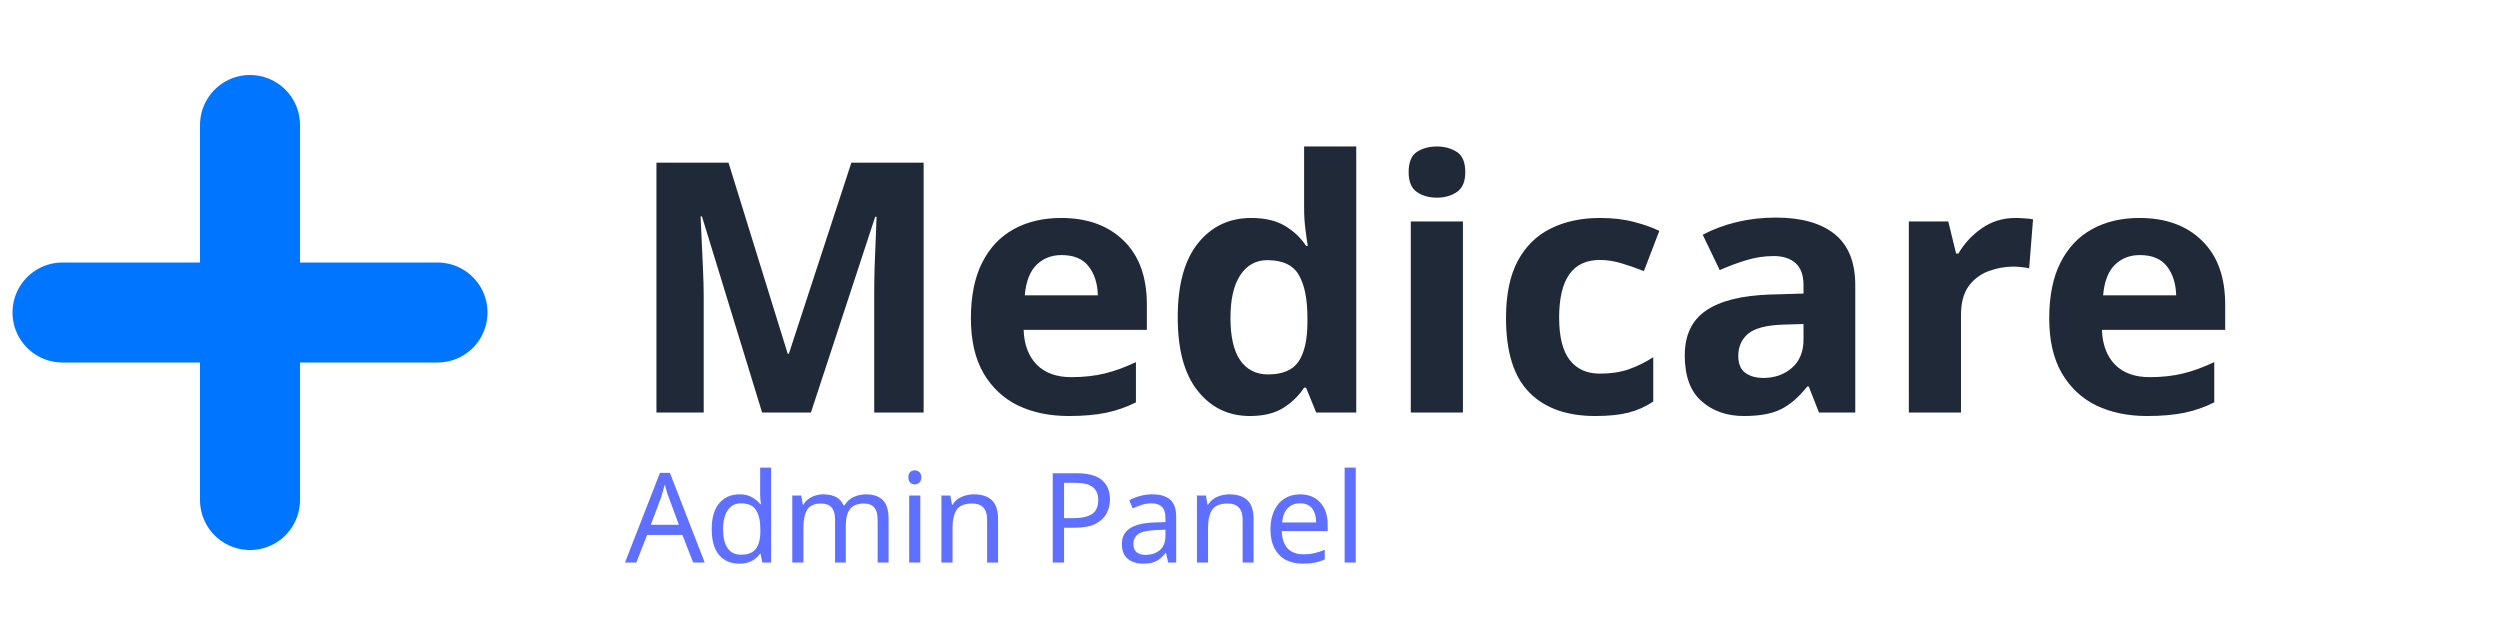
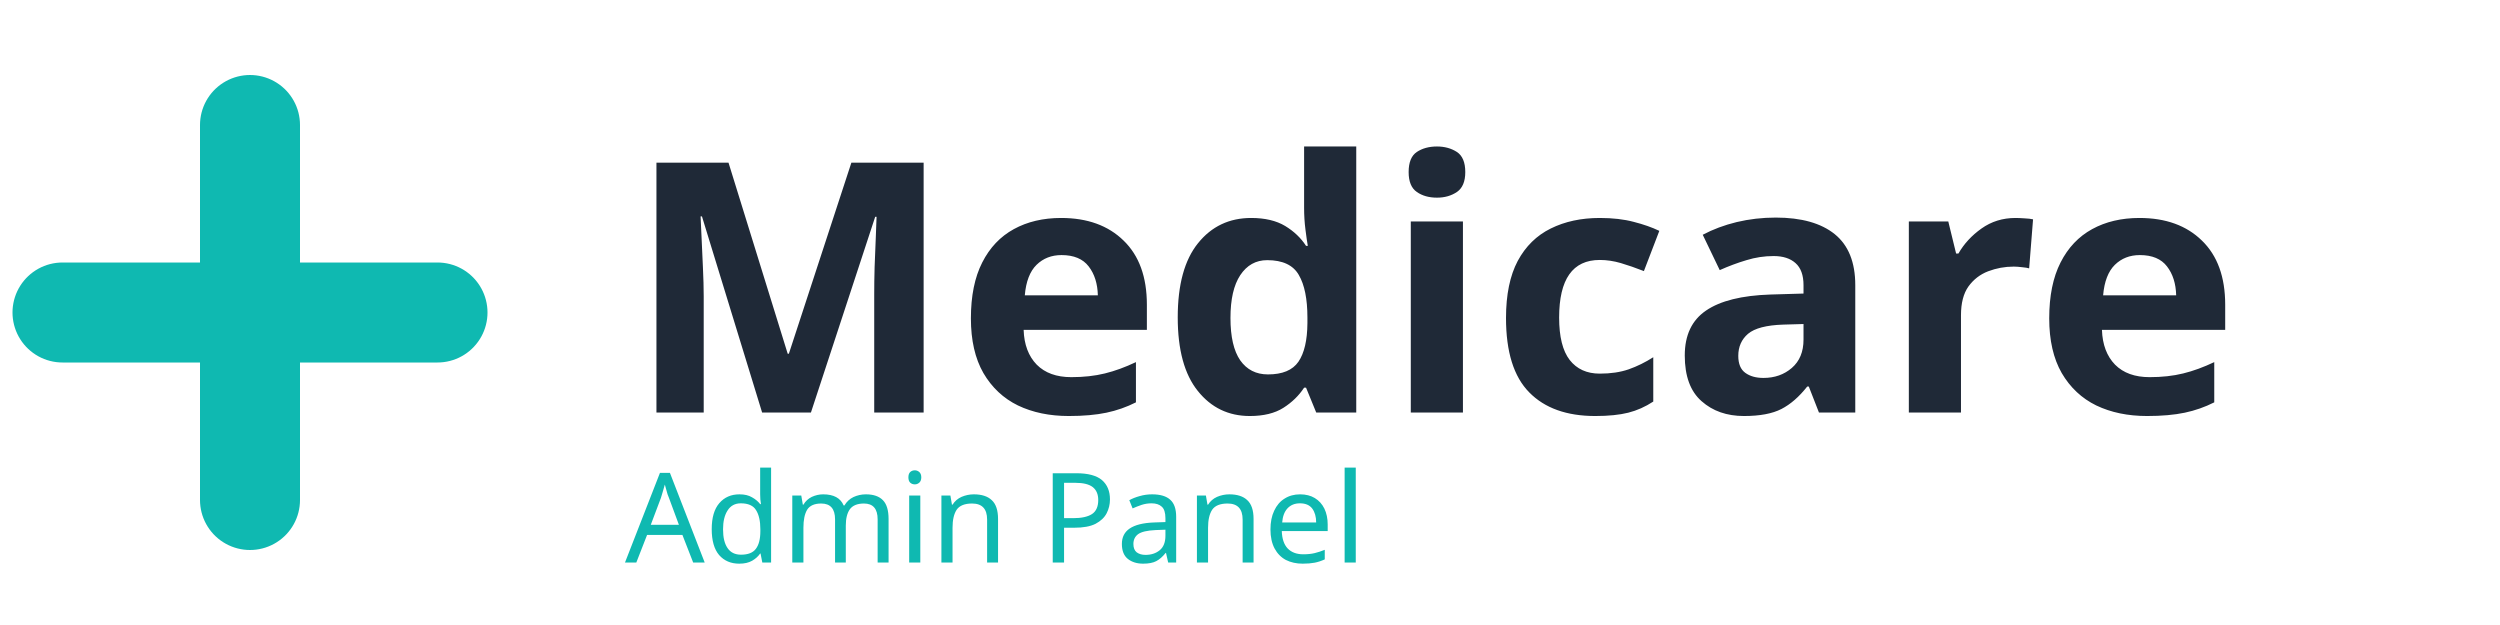
<svg xmlns="http://www.w3.org/2000/svg" width="200" height="50" viewBox="0 0 200 50" fill="none">
-   <path d="M20 10v30M5 25h30" stroke="#0075FF" stroke-width="8" stroke-linecap="round" />
+   <path d="M20 10v30M5 25h30" stroke="#0FB9B1" stroke-width="8" stroke-linecap="round" />
  <text x="50" y="33" font-family="Outfit, sans-serif" font-weight="600" font-size="28" fill="#1F2937">Medicare</text>
-   <text x="50" y="45" font-family="Outfit, sans-serif" font-weight="500" font-size="10" fill="#5F6FFF">Admin Panel</text>
+   <text x="50" y="45" font-family="Outfit, sans-serif" font-weight="500" font-size="10" fill="#0FB9B1">Admin Panel</text>
</svg>
